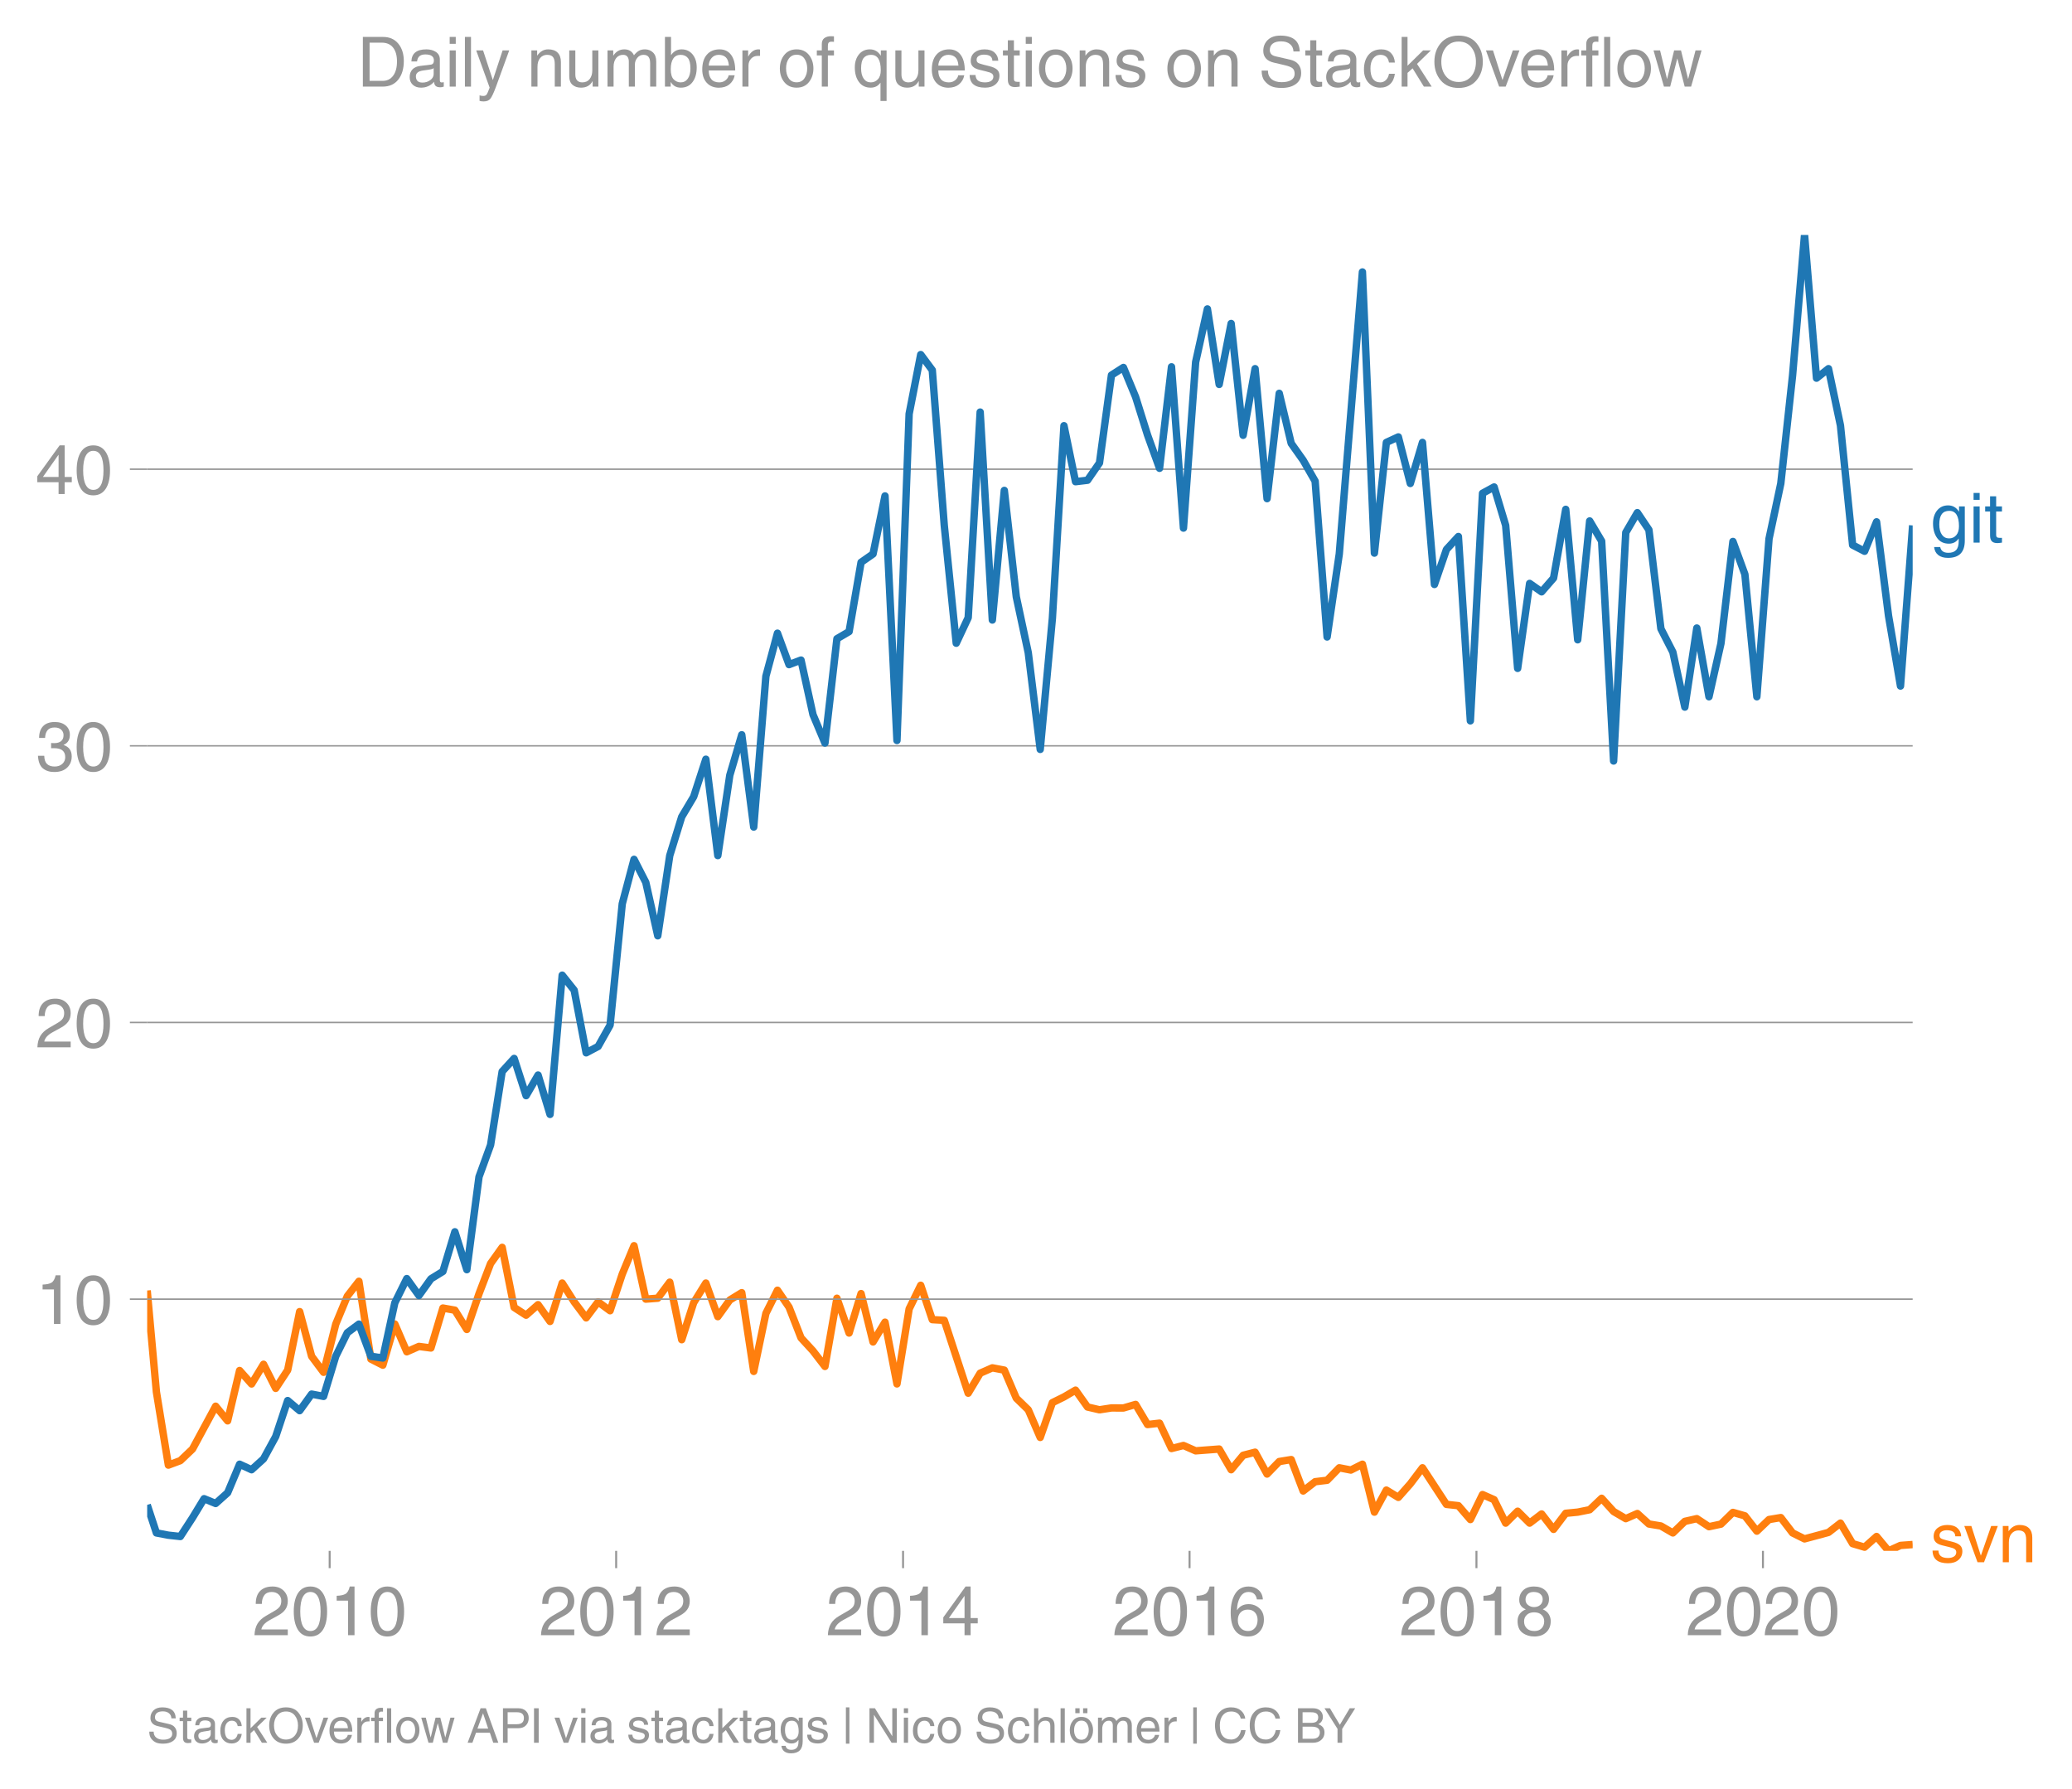
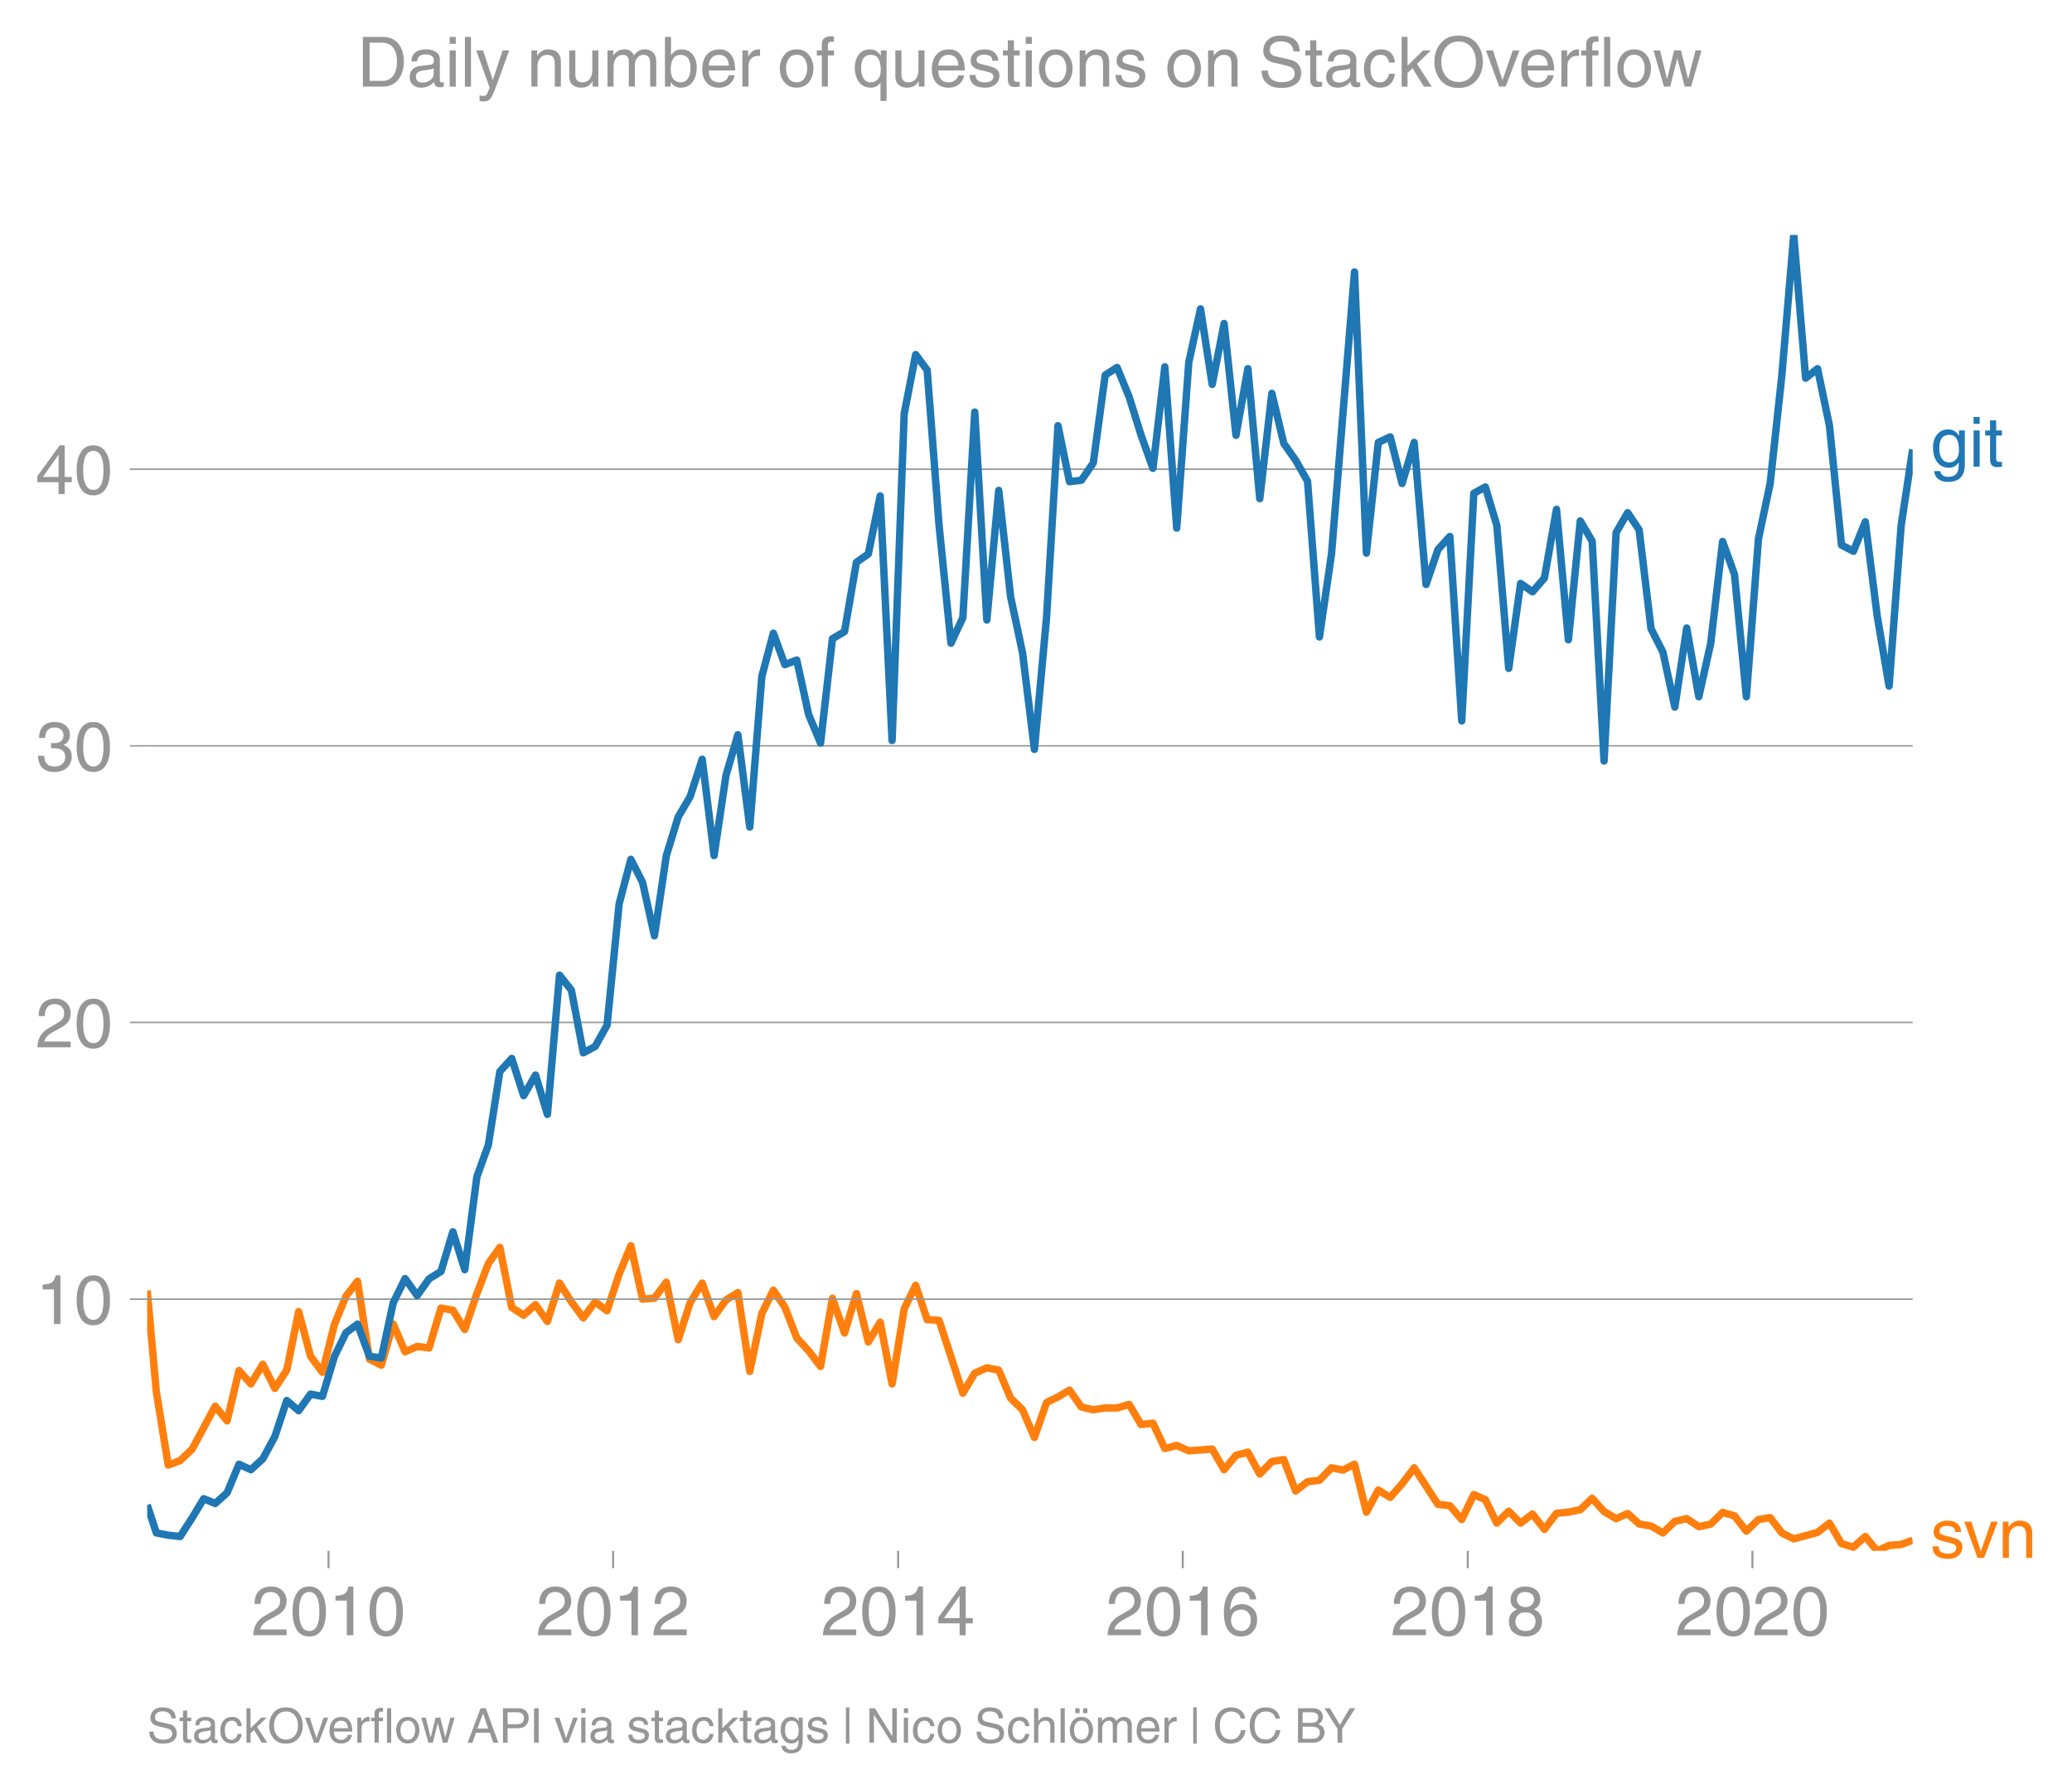
<svg xmlns="http://www.w3.org/2000/svg" xmlns:xlink="http://www.w3.org/1999/xlink" height="482.364" viewBox="0 0 419.121 361.773" width="558.828">
  <defs>
    <style>*{stroke-linecap:butt;stroke-linejoin:round}</style>
  </defs>
  <g id="figure_1">
    <path d="M0 361.773h419.121V0H0z" fill="none" id="patch_1" />
    <g id="axes_1">
      <path d="M29.77 313.628h357.12V47.516H29.77z" fill="none" id="patch_2" />
-       <path clip-path="url(#p8ab89b56e9)" d="M29.77 260.97l1.868 20.517 2.42 14.798 2.42-.902 2.462-2.346 4.682-8.663 2.423 2.96 2.421-10.178 2.421 2.719 2.422-3.983 2.46 4.873 2.422-3.688 2.423-11.832 2.42 9.035 2.42 3.237 2.462-9.746 2.342-5.652 2.34-3.01 2.423 15.73 2.421 1.234 2.421-8.32 2.422 5.613 2.46-1.083 2.422.319 2.423-8.08 2.42.434 2.42 3.898 2.462-7.219 2.342-6.11 2.34-3.274 2.423 12.146 2.421 1.57 2.422-2.13 2.42 3.393 2.462-7.76 2.421 3.808 2.423 3.23 2.42-3.23 2.421 1.786 2.46-7.399 2.383-5.75 2.38 10.803 2.422-.186 2.422-3.243 2.421 11.635 2.421-7.484 2.461-3.97 2.422 6.791 2.422-3.362 2.42-1.486 2.421 15.923 2.461-11.73 2.342-4.686 2.34 3.422 2.423 6.209 2.422 2.634 2.421 3.147 2.421-13.794 2.461 7.038 2.422-7.977 2.423 9.782 2.42-4 2.42 12.482 2.461-15.16 2.342-4.782 2.34 6.948 2.424.138 4.842 14.733 2.421-4.043 2.461-1.083 2.422.463 2.423 5.673 2.42 2.346 2.42 5.595 2.462-7.038 2.341-1.154 2.34-1.373 2.424 3.41 2.42.56 2.422-.373 2.421.012 2.461-.722 2.422 4.067 2.423-.277 2.42 5.126 2.42-.614 2.462 1.083 4.761-.361 2.423 4.18 2.421-2.917 2.422-.625 2.42 4.415 2.462-2.527 2.421-.397 2.423 6.353 2.42-1.877 2.421-.289 2.461-2.526 2.342.457 2.34-1.18 2.423 9.692 2.421-4.458 2.422 1.474 2.421-2.737 2.46-3.248 4.845 7.399 2.42.265 2.421 2.803 2.461-5.053 2.342 1.037 2.34 4.738 2.423-2.407 2.421 2.407 2.422-1.847 2.421 3.11 2.461-3.248 2.421-.235 2.423-.487 2.42-2.31 2.421 2.67 2.461 1.444 2.342-1.037 2.34 2.12 2.423.397 2.421 1.408 2.422-2.34 2.421-.548 2.461 1.625 2.421-.518 2.423-2.37 2.42.692 2.421 3.098 2.461-2.346 2.382-.398 2.38 3.105 2.423 1.203 4.842-1.305 2.422-1.883 2.46 4.15 2.422.716 2.423-2.16 2.42 2.906 2.42-1.1 2.462-.181h0" fill="none" stroke="#ff7f0e" stroke-linecap="square" stroke-width="1.5" id="line2d_1" />
+       <path clip-path="url(#p07f7b5e8fc)" d="M29.77 260.97l1.856 20.517 2.404 14.798 2.405-.902 2.445-2.346 4.652-8.663 2.407 2.96 2.405-10.178 2.406 2.719 2.405-3.983 2.445 4.873 2.406-3.688 2.407-11.832 2.404 9.035 2.405 3.237 2.445-9.746 2.327-5.652 2.325-3.01 2.407 15.73 2.406 1.234 2.405-8.32 2.406 5.613 2.445-1.083 2.405.319 2.407-8.08 2.404.434 2.406 3.898 2.445-7.219 2.326-6.11 2.325-3.274 2.407 12.146 2.406 1.57 2.405-2.13 2.406 3.393 2.445-7.76 2.405 3.808 2.408 3.23 2.403-3.23 2.406 1.786 2.445-7.399 2.366-5.75 2.364 10.803 2.408-.186 2.405-3.243 2.406 11.635 2.405-7.484 2.445-3.97 2.406 6.791 2.407-3.362 2.404-1.486 2.405 15.923 2.445-11.73 2.327-4.686 2.325 3.422 2.407 6.209 2.405 2.634 2.406 3.147 2.405-13.794 2.445 7.038 2.406-7.977 2.407 9.782 2.404-4 2.405 12.482 2.445-15.16 2.327-4.782 2.325 6.948 2.407.138 4.811 14.733 2.406-4.043 2.445-1.083 2.405.463 2.407 5.673 2.404 2.346 2.406 5.595 2.445-7.038 2.326-1.154 2.325-1.373 2.407 3.41 2.406.56 2.405-.373 2.406.012 2.445-.722 2.405 4.067 2.408-.277 2.403 5.126 2.406-.614 2.445 1.083 4.73-.361 2.408 4.18 2.405-2.917 2.406-.625 2.405 4.415 2.445-2.527 2.406-.397 2.407 6.353 2.404-1.877 2.405-.289 2.445-2.526 2.327.457 2.325-1.18 2.407 9.692 2.405-4.458 2.406 1.474 2.405-2.737 2.445-3.248 4.813 7.399 2.404.265 2.405 2.803 2.445-5.053 2.327 1.037 2.325 4.738 2.407-2.407 2.406 2.407 2.405-1.847 2.406 3.11 2.445-3.248 2.405-.235 2.407-.487 2.404-2.31 2.406 2.67 2.445 1.444 2.326-1.037 2.325 2.12 2.407.397 2.406 1.408 2.405-2.34 2.406-.548 2.445 1.625 2.405-.518 2.408-2.37 2.403.692 2.406 3.098 2.445-2.346 2.366-.398 2.364 3.105 2.408 1.203 4.81-1.305 2.406-1.883 2.445 4.15 2.405.716 2.408-2.16 2.404 2.906 2.405-1.1 2.445-.181 2.327-.877h0" fill="none" stroke="#ff7f0e" stroke-linecap="square" stroke-width="1.5" id="line2d_1" />
      <g id="matplotlib.axis_1">
        <g id="xtick_1">
          <g id="line2d_2">
            <defs>
-               <path d="M0 0v3.5" id="mb9c3816377" stroke="#969696" stroke-width=".4" />
-             </defs>
-             <use x="66.685" xlink:href="#mb9c3816377" y="313.628" fill="#969696" stroke="#969696" stroke-width=".4" />
-           </g>
-           <g transform="matrix(.14 0 0 -.14 51.115 330.678)" fill="#969696" id="text_1">
+               <path d="M0 0v3.5" id="madbbe08b37" stroke="#969696" stroke-width=".4" />
+             </defs>
+             <use x="66.445" xlink:href="#madbbe08b37" y="313.628" fill="#969696" stroke="#969696" stroke-width=".4" />
+           </g>
+           <g transform="matrix(.14 0 0 -.14 50.874 330.678)" fill="#969696" id="text_1">
            <defs>
              <path d="M4.39 45.125q0 12.39 6.391 18.781 6.406 6.407 17.938 6.407 9.656 0 15.812-5.86 6.157-5.86 6.157-15.14 0-7.22-3.547-12.188-3.532-4.953-10.422-8.703l-12.11-6.64Q13.922 15.921 12.5 8.296h38.188V0H2.593q.39 9.906 4.297 16.5 3.906 6.594 12.203 11.375l12.593 7.328q5.032 2.89 7.329 5.984 2.297 3.094 2.297 8.516 0 5.375-3.766 9.031-3.75 3.672-10.156 3.672-7.078 0-10.594-4.672-3.516-4.656-3.61-12.609z" id="HelveticaWorld-Regular-50" />
              <path d="M42.484 34.188q0 14.109-3.734 21.156-3.734 7.062-10.969 7.062-7.078 0-10.89-7.062-3.797-7.047-3.797-21.157 0-13.671 3.75-20.937Q20.609 6 27.78 6q7.235 0 10.969 7 3.734 7.016 3.734 21.188zm9.422 0q0-17.297-6.25-26.704-6.25-9.39-17.875-9.39-12.062 0-18.062 9.734-6 9.75-6 26.36 0 17.03 6.14 26.578 6.157 9.547 17.922 9.547 11.625 0 17.875-9.5t6.25-26.626z" id="HelveticaWorld-Regular-48" />
              <path d="M35.89 0h-9.374v49.906H10.109v6.985q8.594.28 12.782 2.75Q27.094 62.109 29 70.313h6.89z" id="HelveticaWorld-Regular-49" />
            </defs>
            <use xlink:href="#HelveticaWorld-Regular-50" />
            <use x="55.615" xlink:href="#HelveticaWorld-Regular-48" />
            <use x="111.23" xlink:href="#HelveticaWorld-Regular-49" />
            <use x="166.846" xlink:href="#HelveticaWorld-Regular-48" />
          </g>
        </g>
        <g id="xtick_2">
-           <use x="124.637" xlink:href="#mb9c3816377" y="313.628" fill="#969696" stroke="#969696" stroke-width=".4" id="line2d_3" />
-           <g transform="matrix(.14 0 0 -.14 109.067 330.678)" fill="#969696" id="text_2">
+           <use x="124.019" xlink:href="#madbbe08b37" y="313.628" fill="#969696" stroke="#969696" stroke-width=".4" id="line2d_3" />
+           <g transform="matrix(.14 0 0 -.14 108.449 330.678)" fill="#969696" id="text_2">
            <use xlink:href="#HelveticaWorld-Regular-50" />
            <use x="55.615" xlink:href="#HelveticaWorld-Regular-48" />
            <use x="111.23" xlink:href="#HelveticaWorld-Regular-49" />
            <use x="166.846" xlink:href="#HelveticaWorld-Regular-50" />
          </g>
        </g>
        <g id="xtick_3">
-           <use x="182.669" xlink:href="#mb9c3816377" y="313.628" fill="#969696" stroke="#969696" stroke-width=".4" id="line2d_4" />
-           <g transform="matrix(.14 0 0 -.14 167.098 330.678)" fill="#969696" id="text_3">
+           <use x="181.673" xlink:href="#madbbe08b37" y="313.628" fill="#969696" stroke="#969696" stroke-width=".4" id="line2d_4" />
+           <g transform="matrix(.14 0 0 -.14 166.102 330.678)" fill="#969696" id="text_3">
            <defs>
              <path d="M10.594 24.703h22.61v31.89h-.188zM42 17.093V0h-8.797v17.094H2.484v8.593L34.72 70.314H42v-45.61h10.297v-7.61z" id="HelveticaWorld-Regular-52" />
            </defs>
            <use xlink:href="#HelveticaWorld-Regular-50" />
            <use x="55.615" xlink:href="#HelveticaWorld-Regular-48" />
            <use x="111.23" xlink:href="#HelveticaWorld-Regular-49" />
            <use x="166.846" xlink:href="#HelveticaWorld-Regular-52" />
          </g>
        </g>
        <g id="xtick_4">
-           <use x="240.621" xlink:href="#mb9c3816377" y="313.628" fill="#969696" stroke="#969696" stroke-width=".4" id="line2d_5" />
-           <g transform="matrix(.14 0 0 -.14 225.05 330.678)" fill="#969696" id="text_4">
+           <use x="239.247" xlink:href="#madbbe08b37" y="313.628" fill="#969696" stroke="#969696" stroke-width=".4" id="line2d_5" />
+           <g transform="matrix(.14 0 0 -.14 223.677 330.678)" fill="#969696" id="text_4">
            <defs>
              <path d="M14.11 21.578q0-6.875 4.093-11.234Q22.313 6 28.906 6q6.297 0 10.032 4.438 3.734 4.453 3.734 11.687 0 6.297-3.688 10.547-3.687 4.25-10.468 4.25-6.594 0-10.5-4.156-3.907-4.157-3.907-11.188zM41.702 51.61q-.984 5.375-3.984 8.078-3 2.72-8.125 2.72-8.11 0-12.36-7.923-4.25-7.906-4.343-18.109l.203-.188q5.61 8.641 16.687 8.641 8.844 0 15.438-5.86 6.593-5.859 6.593-16.452 0-10.5-6.25-17.47-6.25-6.952-16.843-6.952-12.219 0-18.563 8.687-6.344 8.703-6.344 25.938 0 16.593 6.485 27.093 6.5 10.5 19.484 10.5 8.407 0 14.219-5.015 5.813-5 6.297-13.688z" id="HelveticaWorld-Regular-54" />
            </defs>
            <use xlink:href="#HelveticaWorld-Regular-50" />
            <use x="55.615" xlink:href="#HelveticaWorld-Regular-48" />
            <use x="111.23" xlink:href="#HelveticaWorld-Regular-49" />
            <use x="166.846" xlink:href="#HelveticaWorld-Regular-54" />
          </g>
        </g>
        <g id="xtick_5">
-           <use x="298.653" xlink:href="#mb9c3816377" y="313.628" fill="#969696" stroke="#969696" stroke-width=".4" id="line2d_6" />
-           <g transform="matrix(.14 0 0 -.14 283.082 330.678)" fill="#969696" id="text_5">
+           <use x="296.901" xlink:href="#madbbe08b37" y="313.628" fill="#969696" stroke="#969696" stroke-width=".4" id="line2d_6" />
+           <g transform="matrix(.14 0 0 -.14 281.33 330.678)" fill="#969696" id="text_5">
            <defs>
              <path d="M27.594 40.578q5.422 0 8.953 3.094 3.547 3.11 3.547 8.234 0 4.594-3.407 7.547-3.39 2.953-9.687 2.953-5.61 0-8.672-3.11-3.047-3.093-3.047-7.874 0-5.125 3.813-7.984 3.812-2.86 8.5-2.86zm.093-7.562q-6.78 0-10.64-3.766-3.86-3.766-3.86-9.234 0-6.297 3.907-10.157Q21 6 28.219 6q6.406 0 10.234 3.86 3.828 3.859 3.828 10.265 0 5.469-3.828 9.172-3.828 3.719-10.766 3.719zM49.22 52.203q0-10.594-9.032-14.797 6.204-2.781 8.86-7.36 2.656-4.562 2.656-9.733 0-10.016-6.453-16.125-6.438-6.094-17.375-6.094-9.563 0-16.813 5.25-7.25 5.25-7.25 17.062 0 11.922 11.907 16.907-9.516 3.796-9.516 13.671 0 8.297 5.64 13.813 5.641 5.516 15.641 5.516 10.016 0 15.875-5.204 5.86-5.203 5.86-12.906z" id="HelveticaWorld-Regular-56" />
            </defs>
            <use xlink:href="#HelveticaWorld-Regular-50" />
            <use x="55.615" xlink:href="#HelveticaWorld-Regular-48" />
            <use x="111.23" xlink:href="#HelveticaWorld-Regular-49" />
            <use x="166.846" xlink:href="#HelveticaWorld-Regular-56" />
          </g>
        </g>
        <g id="xtick_6">
-           <use x="356.605" xlink:href="#mb9c3816377" y="313.628" fill="#969696" stroke="#969696" stroke-width=".4" id="line2d_7" />
-           <g transform="matrix(.14 0 0 -.14 341.034 330.678)" fill="#969696" id="text_6">
+           <use x="354.475" xlink:href="#madbbe08b37" y="313.628" fill="#969696" stroke="#969696" stroke-width=".4" id="line2d_7" />
+           <g transform="matrix(.14 0 0 -.14 338.905 330.678)" fill="#969696" id="text_6">
            <use xlink:href="#HelveticaWorld-Regular-50" />
            <use x="55.615" xlink:href="#HelveticaWorld-Regular-48" />
            <use x="111.23" xlink:href="#HelveticaWorld-Regular-50" />
            <use x="166.846" xlink:href="#HelveticaWorld-Regular-48" />
          </g>
        </g>
      </g>
      <g id="matplotlib.axis_2">
        <g id="ytick_1">
-           <path clip-path="url(#p8ab89b56e9)" d="M29.77 262.718h357.12" fill="none" stroke="#969696" stroke-linecap="square" stroke-width=".3" id="line2d_8" />
+           <path clip-path="url(#p07f7b5e8fc)" d="M29.77 262.718h357.12" fill="none" stroke="#969696" stroke-linecap="square" stroke-width=".3" id="line2d_8" />
          <g id="line2d_9">
            <defs>
-               <path d="M0 0h-3.5" id="m06853bcfe0" stroke="#969696" stroke-width=".3" />
-             </defs>
-             <use x="29.771" xlink:href="#m06853bcfe0" y="262.718" fill="#969696" stroke="#969696" stroke-width=".3" />
+               <path d="M0 0h-3.5" id="m9adf41c51d" stroke="#969696" stroke-width=".3" />
+             </defs>
+             <use x="29.771" xlink:href="#m9adf41c51d" y="262.718" fill="#969696" stroke="#969696" stroke-width=".3" />
          </g>
          <g transform="matrix(.14 0 0 -.14 7.2 267.743)" fill="#969696" id="text_7">
            <use xlink:href="#HelveticaWorld-Regular-49" />
            <use x="55.615" xlink:href="#HelveticaWorld-Regular-48" />
          </g>
        </g>
        <g id="ytick_2">
-           <path clip-path="url(#p8ab89b56e9)" d="M29.77 206.773h357.12" fill="none" stroke="#969696" stroke-linecap="square" stroke-width=".3" id="line2d_10" />
-           <use x="29.771" xlink:href="#m06853bcfe0" y="206.773" fill="#969696" stroke="#969696" stroke-width=".3" id="line2d_11" />
+           <path clip-path="url(#p07f7b5e8fc)" d="M29.77 206.773h357.12" fill="none" stroke="#969696" stroke-linecap="square" stroke-width=".3" id="line2d_10" />
+           <use x="29.771" xlink:href="#m9adf41c51d" y="206.773" fill="#969696" stroke="#969696" stroke-width=".3" id="line2d_11" />
          <g transform="matrix(.14 0 0 -.14 7.2 211.798)" fill="#969696" id="text_8">
            <use xlink:href="#HelveticaWorld-Regular-50" />
            <use x="55.615" xlink:href="#HelveticaWorld-Regular-48" />
          </g>
        </g>
        <g id="ytick_3">
-           <path clip-path="url(#p8ab89b56e9)" d="M29.77 150.828h357.12" fill="none" stroke="#969696" stroke-linecap="square" stroke-width=".3" id="line2d_12" />
-           <use x="29.771" xlink:href="#m06853bcfe0" y="150.828" fill="#969696" stroke="#969696" stroke-width=".3" id="line2d_13" />
+           <path clip-path="url(#p07f7b5e8fc)" d="M29.77 150.828h357.12" fill="none" stroke="#969696" stroke-linecap="square" stroke-width=".3" id="line2d_12" />
+           <use x="29.771" xlink:href="#m9adf41c51d" y="150.828" fill="#969696" stroke="#969696" stroke-width=".3" id="line2d_13" />
          <g transform="matrix(.14 0 0 -.14 7.2 155.853)" fill="#969696" id="text_9">
            <defs>
              <path d="M22.406 39.984q2.203-.187 4.594-.187 6.203 0 9.781 2.86 3.594 2.859 3.594 8.656 0 4.687-3.344 7.89-3.343 3.203-9.64 3.203-6.985 0-10.235-4.11-3.234-4.093-3.437-10.983h-8.64q0 10.984 5.765 16.984 5.765 6.016 16.937 6.016 9.922 0 15.828-5.11 5.907-5.094 5.907-13.39 0-10.704-9.032-14.5v-.204q11.72-4 11.72-16.406 0-9.906-6.595-16.265-6.593-6.344-18.703-6.344-9.906 0-16.312 5.203Q4.204 8.5 3.422 21.484H12.5q.203-8.109 4-11.797Q20.313 6 27.484 6q6.938 0 11.141 3.86 4.203 3.859 4.203 9.718 0 6.406-4.016 9.672-4 3.266-12.39 3.266-2 0-4.016-.094z" id="HelveticaWorld-Regular-51" />
            </defs>
            <use xlink:href="#HelveticaWorld-Regular-51" />
            <use x="55.615" xlink:href="#HelveticaWorld-Regular-48" />
          </g>
        </g>
        <g id="ytick_4">
-           <path clip-path="url(#p8ab89b56e9)" d="M29.77 94.883h357.12" fill="none" stroke="#969696" stroke-linecap="square" stroke-width=".3" id="line2d_14" />
-           <use x="29.771" xlink:href="#m06853bcfe0" y="94.883" fill="#969696" stroke="#969696" stroke-width=".3" id="line2d_15" />
+           <path clip-path="url(#p07f7b5e8fc)" d="M29.77 94.883h357.12" fill="none" stroke="#969696" stroke-linecap="square" stroke-width=".3" id="line2d_14" />
+           <use x="29.771" xlink:href="#m9adf41c51d" y="94.883" fill="#969696" stroke="#969696" stroke-width=".3" id="line2d_15" />
          <g transform="matrix(.14 0 0 -.14 7.2 99.908)" fill="#969696" id="text_10">
            <use xlink:href="#HelveticaWorld-Regular-52" />
            <use x="55.615" xlink:href="#HelveticaWorld-Regular-48" />
          </g>
        </g>
      </g>
-       <path clip-path="url(#p8ab89b56e9)" d="M29.77 304.327l1.868 5.674 2.42.457 2.42.265 2.462-3.79 2.342-3.854 2.34.966 2.423-2.165 2.421-5.775 2.421 1.113 2.422-2.196 2.46-4.512 2.422-7.279 2.423 2.046 2.42-3.351 2.42.463 2.462-8.12 2.342-4.757 2.34-1.74 2.423 6.508 2.421.35 2.421-11.166 2.422-4.897 2.46 3.43 2.422-3.381 2.423-1.492 2.42-8.02 2.42 7.659 2.462-18.769 2.342-6.445 2.34-14.85 2.423-2.653 2.421 7.526 2.422-4.17 2.42 7.96 2.462-28.154 2.421 3.038 2.423 12.663 2.42-1.287 2.421-4.307 2.46-24.544 2.383-8.986 2.38 4.655 2.422 10.804 2.422-16.218 2.421-7.839 2.421-4.072 2.461-7.58 2.422 19.485 2.422-16.236 2.42-8.194 2.421 18.66 2.461-30.498 2.342-8.702 2.34 6.356 2.423-.92 2.422 11.026 2.421 5.757 2.421-21.097 2.461-1.444 2.422-14.01 2.423-1.69 2.42-11.737 2.42 49.454 2.461-66.05 2.342-11.99 2.34 3.146 2.424 31.408 2.42 23.815 2.422-5.167 2.421-41.574 2.461 42.05 2.422-26.21 2.423 21.517 2.42 11.303 2.42 19.557 2.462-26.529 2.341-38.93 2.34 11.319 2.424-.29 2.42-3.5 2.422-17.758 2.421-1.552 2.461 5.955 2.422 7.718 2.423 6.72 2.42-20.52 2.42 32.611 2.462-33.567 2.381-10.753 2.38 15.265 2.423-12.32 2.421 22.606 2.422-13.469 2.42 26.283 2.462-21.296 2.421 10.119 2.423 3.416 2.42 4.23 2.421 31.503 2.461-16.783L275.589 55l2.423 56.853 2.421-22.384 2.422-1.113 2.421 9.415 2.46-8.302 2.422 28.725 2.423-7.069 2.42-2.629 2.421 37.279 2.461-46.02 2.342-1.275 2.34 7.773 2.423 28.91 2.421-17.18 2.422 1.702 2.421-2.785 2.461-13.896 2.421 26.379 2.423-24.033 2.42 4.079 2.421 44.467 2.461-46.2 2.342-4.022 2.34 3.48 2.423 19.99 2.421 4.735 2.422 11.117 2.421-15.99 2.461 13.896 2.421-10.774 2.423-20.627 2.42 6.641 2.421 24.76 2.461-31.942 2.382-11.183 2.38-21.843 2.423-28.418 2.42 28.96 2.422-1.92 2.422 11.484 2.46 24.183 2.422 1.257 2.423-5.95 2.42 19.004 2.42 14.203 2.462-32.484h0" fill="none" stroke="#1f77b4" stroke-linecap="square" stroke-width="1.5" id="line2d_16" />
-       <g transform="matrix(.14 0 0 -.14 390.462 109.736)" fill="#1f77b4" id="text_11">
+       <path clip-path="url(#p07f7b5e8fc)" d="M29.77 304.327l1.856 5.674 2.404.457 2.405.265 2.445-3.79 2.327-3.854 2.325.966 2.407-2.165 2.405-5.775 2.406 1.113 2.405-2.196 2.445-4.512 2.406-7.279 2.407 2.046 2.404-3.351 2.405.463 2.445-8.12 2.327-4.757 2.325-1.74 2.407 6.508 2.406.35 2.405-11.166 2.406-4.897 2.445 3.43 2.405-3.381 2.407-1.492 2.404-8.02 2.406 7.659 2.445-18.769 2.326-6.445 2.325-14.85 2.407-2.653 2.406 7.526 2.405-4.17 2.406 7.96 2.445-28.154 2.405 3.038 2.408 12.663 2.403-1.287 2.406-4.307 2.445-24.544 2.366-8.986 2.364 4.655 2.408 10.804 2.405-16.218 2.406-7.839 2.405-4.072 2.445-7.58 2.406 19.485 2.407-16.236 2.404-8.194 2.405 18.66 2.445-30.498 2.327-8.702 2.325 6.356 2.407-.92 2.405 11.026 2.406 5.757 2.405-21.097 2.445-1.444 2.406-14.01 2.407-1.69 2.404-11.737 2.405 49.454 2.445-66.05 2.327-11.99 2.325 3.146 2.407 31.408 2.406 23.815 2.405-5.167 2.406-41.574 2.445 42.05 2.405-26.21 2.407 21.517 2.404 11.303 2.406 19.557 2.445-26.529 2.326-38.93 2.325 11.319 2.407-.29 2.406-3.5 2.405-17.758 2.406-1.552 2.445 5.955 2.405 7.718 2.408 6.72 2.403-20.52 2.406 32.611 2.445-33.567 2.366-10.753 2.364 15.265 2.408-12.32 2.405 22.606 2.406-13.469 2.405 26.283 2.445-21.296 2.406 10.119 2.407 3.416 2.404 4.23 2.405 31.503 2.445-16.783L273.988 55l2.407 56.853L278.8 89.47l2.406-1.113 2.405 9.415 2.445-8.302 2.406 28.725 2.407-7.069 2.404-2.629 2.405 37.279 2.445-46.02 2.327-1.275 2.325 7.773 2.407 28.91 2.406-17.18 2.405 1.702 2.406-2.785 2.445-13.896 2.405 26.379 2.407-24.033 2.404 4.079 2.406 44.467 2.445-46.2 2.326-4.022 2.325 3.48 2.407 19.99 2.406 4.735 2.405 11.117 2.406-15.99 2.445 13.896 2.405-10.774 2.408-20.627 2.403 6.641 2.406 24.76 2.445-31.942 2.366-11.183 2.364-21.843 2.408-28.418 2.405 28.96 2.406-1.92 2.405 11.484 2.445 24.183 2.405 1.257 2.408-5.95 2.404 19.004 2.405 14.203 2.445-32.484 2.327-15.366h0" fill="none" stroke="#1f77b4" stroke-linecap="square" stroke-width="1.5" id="line2d_16" />
+       <g transform="matrix(.14 0 0 -.14 390.462 94.37)" fill="#1f77b4" id="text_11">
        <defs>
          <path d="M12.984 26.313q0-9.61 3.813-14.907Q20.609 6.11 27.094 6.11q6.312 0 10.312 4.579 4 4.593 4 13 0 11.03-3.5 16.625-3.484 5.593-10.61 5.593-7.171 0-10.75-4.765-3.562-4.766-3.562-14.828zM49.812 2.983q0-12.609-6.062-18.797-6.047-6.203-18.266-6.203-8.78 0-13.984 4.047Q6.297-13.922 5.516-6.39h8.796q.672-3.812 3.532-6.062 2.86-2.25 8.281-2.25 7.375 0 11.125 3.969 3.766 3.953 3.766 12.828v3.719h-.188q-4.937-7.329-13.922-7.329-11.187 0-17.093 8.25-5.907 8.25-5.907 20.953 0 11.625 5.953 18.875 5.97 7.25 15.829 7.25 9.906 0 15.625-8.89h.187v7.375h8.313z" id="HelveticaWorld-Regular-103" />
          <path d="M6.594 61.813v9.968h8.781v-9.969zM15.375 0H6.594v52.297h8.781z" id="HelveticaWorld-Regular-105" />
          <path d="M17.188 45.016V10.984q0-2 1.093-3.046 1.11-1.047 3.938-1.047h3.375V0Q20.797-.688 19-.688q-5.516 0-8.063 2.641-2.53 2.64-2.53 8.547v34.516H1.311v7.28h7.094v14.595h8.781V52.297h8.407v-7.281z" id="HelveticaWorld-Regular-116" />
        </defs>
        <use xlink:href="#HelveticaWorld-Regular-103" />
        <use x="55.908" xlink:href="#HelveticaWorld-Regular-105" />
        <use x="77.93" xlink:href="#HelveticaWorld-Regular-116" />
      </g>
-       <g transform="matrix(.14 0 0 -.14 390.462 315.922)" fill="#ff7f0e" id="text_12">
+       <g transform="matrix(.14 0 0 -.14 390.462 315.046)" fill="#ff7f0e" id="text_12">
        <defs>
          <path d="M36.078 37.406q-.187 4.688-3.344 6.735-3.14 2.047-9.047 2.047-4.296 0-7.359-1.907-3.047-1.89-3.047-5.468 0-2.829 1.797-4.172 1.813-1.344 7.828-2.86l8.688-2.187q7.906-2 11.297-5.11 3.406-3.093 3.406-8.656 0-7.719-5.64-12.531-5.641-4.813-15.063-4.813-11 0-16.64 4.563-5.626 4.578-5.735 13.75h8.5q.203-5.422 3.594-8.063 3.39-2.625 10.171-2.625 5.516 0 8.766 2.188 3.25 2.203 3.25 6.11 0 2.78-2.11 4.437-2.093 1.672-8.296 3.078l-10.203 2.5q-6.203 1.562-9.157 4.656-2.953 3.094-2.953 8.031 0 7.72 5.516 12.203 5.531 4.5 14.406 4.5 9.485 0 14.531-4.624 5.047-4.61 5.344-11.782z" id="HelveticaWorld-Regular-115" />
          <path d="M39.406 52.297h9.625L29.11 0h-9.437L.594 52.297h10.203L24.422 9.719h.187z" id="HelveticaWorld-Regular-118" />
          <path d="M49.219 0h-8.844v32.172q0 7.422-2.594 10.578-2.578 3.156-8.578 3.156-5.906 0-9.875-4.5-3.953-4.484-3.953-12.89V0H6.594v52.297h8.297v-7.375h.203q6.203 8.89 15.812 8.89 8.89 0 13.594-4.718 4.719-4.703 4.719-13.5z" id="HelveticaWorld-Regular-110" />
        </defs>
        <use xlink:href="#HelveticaWorld-Regular-115" />
        <use x="48.5" xlink:href="#HelveticaWorld-Regular-118" />
        <use x="98.109" xlink:href="#HelveticaWorld-Regular-110" />
      </g>
      <g transform="matrix(.09716 0 0 -.09716 29.77 352.434)" fill="#969696" id="text_13">
        <defs>
          <path d="M50.39 50.781q-.296 6.844-5.109 10.719-4.797 3.875-12.656 3.875-7.922 0-12.172-3.25-4.234-3.234-4.234-9.344 0-3.265 1.843-5.61 1.86-2.343 6.641-3.468l20.516-4.687q8.297-1.813 12.297-6.875 4.015-5.047 4.015-12.313 0-10.64-7.812-16.187-7.813-5.547-20.313-5.547-9.531 0-15.031 2.437-5.484 2.453-9.734 7.766-4.25 5.328-4.25 14.89h9.093q0-8 5.313-12.406 5.328-4.39 14.5-4.39 8.89 0 13.844 3.156 4.953 3.156 4.953 8.953 0 5.281-2.953 7.89Q46.188 29 37.594 31l-15.469 3.625q-7.719 1.75-11.531 6.125Q6.78 45.125 6.78 51.516q0 9.672 6.516 15.922 6.531 6.25 18.203 6.25 13.172 0 20.328-5.5 7.156-5.485 7.688-17.407z" id="HelveticaWorld-Regular-83" />
          <path d="M38.375 26.703q-.969-1.015-3.828-1.656-2.86-.625-10.672-1.656-5.766-.688-8.469-2.844-2.703-2.14-2.703-5.656 0-4.297 2.281-6.688 2.297-2.39 7.329-2.39 6.296 0 11.171 3.578 4.891 3.593 4.891 8.718zM6.203 36.375q.297 8.844 5.734 13.14 5.454 4.297 15.844 4.297 8.297 0 13.907-3.765 5.624-3.75 5.624-10.844V9.078Q47.313 6 50.094 6q1.125 0 2.89.39V0Q50.594-.984 48-.984q-4.5 0-6.703 1.921-2.188 1.938-2.281 6.047-7.516-8.5-18.891-8.5-7.422 0-11.922 4.204Q3.72 6.89 3.72 13.624q0 6.89 3.906 11.125Q11.531 29 19 29.89l15.516 1.891q4.203.64 4.203 6.203 0 4.11-3.047 6.297-3.047 2.203-9.25 2.203-5.516 0-8.485-2.437-2.953-2.438-3.53-7.672z" id="HelveticaWorld-Regular-97" />
          <path d="M39.594 34.719q-1.89 11.187-12.39 11.187-6.5 0-10.454-5.203-3.953-5.203-3.953-14.484 0-10.11 3.656-15.11 3.672-5 10.64-5 4.688 0 8.11 3.438 3.422 3.437 4.39 8.953h8.5q-1.312-9.703-6.859-14.86-5.547-5.156-14.328-5.156-10.297 0-16.89 7.047-6.594 7.063-6.594 19.172 0 13.281 6.594 21.188 6.593 7.922 18.5 7.922 8.687 0 13.843-5.204 5.157-5.203 5.735-13.89z" id="HelveticaWorld-Regular-99" />
          <path d="M50 0H38.719L22.406 26.422l-7.312-6.594V0h-8.5v71.781h8.5v-41.61l22.5 22.126H48.78L28.813 32.813z" id="HelveticaWorld-Regular-107" />
          <path d="M63.922 35.89q0 12.594-6.672 20.891-6.656 8.313-18.328 8.313-11.531 0-18.266-8.313-6.734-8.297-6.734-20.89 0-12.985 6.828-21.094 6.844-8.11 18.172-8.11 11.078 0 18.031 7.907 6.969 7.922 6.969 21.297zm9.953 0q0-16.062-9.281-26.937-9.266-10.86-25.672-10.86-16.516 0-25.766 10.86-9.25 10.875-9.25 26.938 0 16.109 9.25 26.953 9.25 10.843 25.766 10.843 16.89 0 25.922-11.046 9.031-11.032 9.031-26.75z" id="HelveticaWorld-Regular-79" />
          <path d="M42.484 30.328q-.687 8.485-4.5 12.031-3.797 3.547-10.109 3.547-6.39 0-10.328-4.5-3.922-4.484-4.172-11.078zm8.391-13.922q-1.453-8.11-7.953-13.422-5.719-4.5-15.047-4.593-10.984.093-17.438 7.203Q4 12.704 4 24.704q0 13.78 6.64 21.437 6.641 7.672 18.47 7.672 10.593 0 16.546-7.922 5.953-7.907 5.953-22.594H13.375q0-8.203 3.813-12.703Q21 6.109 28.608 6.109q5.375 0 9.235 3.235 3.86 3.25 4.25 7.062z" id="HelveticaWorld-Regular-101" />
          <path d="M15.375 0H6.594v52.297h8.297v-8.688h.203q5.703 10.203 14.687 10.203 1.422 0 2.297-.296V44.39h-3.266q-5.906 0-9.671-4.016-3.766-4-3.766-9.953z" id="HelveticaWorld-Regular-114" />
          <path d="M17.188 45.016V0H8.405v45.016H1.22v7.28h7.187v8.985q0 5.907 3.578 8.703 3.594 2.813 10.032 2.813 2.203 0 3.968-.188v-7.906q-1.562.188-3.578.188-2.922 0-4.078-1.438-1.14-1.437-1.14-4.656v-6.5h8.796v-7.281z" id="HelveticaWorld-Regular-102" />
          <path d="M15.375 0H6.594v71.781h8.781z" id="HelveticaWorld-Regular-108" />
          <path d="M12.703 26.219q0-8.735 3.953-14.375 3.953-5.64 11.219-5.64 7.531 0 11.438 5.905 3.906 5.907 3.906 14.11 0 8.297-3.907 14.078-3.906 5.797-11.437 5.797-6.969 0-11.078-5.453-4.094-5.438-4.094-14.422zm-8.984 0q0 11.672 6.484 19.625 6.5 7.968 17.672 7.968 11.438 0 17.875-8.062 6.453-8.047 6.453-19.531 0-11.516-6.406-19.625-6.39-8.11-17.922-8.11-11.078 0-17.625 7.86-6.531 7.86-6.531 19.875z" id="HelveticaWorld-Regular-111" />
          <path d="M25.594 0h-8.985L1.516 52.297h9.468L21 11.187h.188l10.109 41.11h9.922l10.203-41.11h.187l10.594 41.11h8.703L55.812 0h-9.234L35.984 40.484h-.187z" id="HelveticaWorld-Regular-119" />
          <path d="M44 29.5L33.406 61.078h-.203L21.687 29.5zm-25.297-8.594L11.188 0h-9.97l27 71.781h10.985L65.187 0H54.594l-7.078 20.906z" id="HelveticaWorld-Regular-65" />
          <path d="M17.828 38.625H37.11q7.282 0 10.938 3.188 3.656 3.203 3.656 9.703 0 5.812-3.516 8.89-3.515 3.078-10.687 3.078H17.828zm0-38.625H8.11v71.781h32.266q9.625 0 15.484-5.594 5.86-5.593 5.86-14.578 0-9.328-5.672-15.312-5.656-5.969-15.672-5.969H17.828z" id="HelveticaWorld-Regular-80" />
          <path d="M17.828 0H8.11v71.781h9.72z" id="HelveticaWorld-Regular-73" />
          <path d="M9.422 73.688h7.281V-1.906H9.422z" id="HelveticaWorld-Regular-124" />
          <path d="M55.61 71.781h9.374V0h-10.78L17.577 58.016h-.187V0H8.109v71.781h11.375l35.938-57.969h.187z" id="HelveticaWorld-Regular-78" />
          <path d="M49.219 0h-8.844v34.188q0 6.296-2.438 9-2.437 2.718-7.953 2.718-6.797 0-10.703-4.406-3.906-4.39-3.906-12.984V0H6.594v71.781h8.781V45.312h.203q6 8.5 15.328 8.5 8.594 0 13.453-4.5 4.86-4.484 4.86-13.718z" id="HelveticaWorld-Regular-104" />
          <path d="M12.703 26.219q0-8.735 3.953-14.375 3.953-5.64 11.219-5.64 7.531 0 11.438 5.905 3.906 5.907 3.906 14.11 0 8.297-3.907 14.078-3.906 5.797-11.437 5.797-6.969 0-11.078-5.453-4.094-5.438-4.094-14.422zm-8.984 0q0 11.672 6.484 19.625 6.5 7.968 17.672 7.968 11.438 0 17.875-8.062 6.453-8.047 6.453-19.531 0-11.516-6.406-19.625-6.39-8.11-17.922-8.11-11.078 0-17.625 7.86-6.531 7.86-6.531 19.875zm36.734 35.406H31.47v10.156h8.984zm-16.219 0H15.25v10.156h8.984z" id="HelveticaWorld-Regular-246" />
          <path d="M6.594 52.297h8.297v-7.375h.203q5.906 8.89 15.812 8.89 9.813 0 13.922-8.5 3.75 4.594 7.266 6.547 3.515 1.953 8.703 1.953 6.781 0 11.484-4.453Q77 44.922 77 36.187V0h-8.781v33.797q0 6.094-2.297 9.094-2.297 3.015-7.422 3.015-5.172 0-8.75-4.203-3.563-4.203-3.563-9.812V0h-8.78v36.188q0 4.53-2.11 7.124-2.094 2.594-6.094 2.594-6.297 0-10.062-4.687-3.766-4.688-3.766-12.703V0H6.594z" id="HelveticaWorld-Regular-109" />
          <path d="M58.016 50.203q-1.625 7.313-6.782 11.094-5.14 3.797-13.343 3.797-10.594 0-17.047-7.703-6.438-7.688-6.438-20.766 0-15.14 6.094-22.547 6.11-7.39 17.688-7.39 7.609 0 13.093 5.046 5.5 5.063 7.407 14.688h9.421Q66.22 12.594 57.625 5.344t-20.906-7.25q-14.703 0-23.516 10.11Q4.391 18.311 4.391 36.28q0 17.328 9.203 27.36 9.203 10.047 24.297 10.047 12.5 0 20.265-6.454 7.766-6.437 9.235-17.03z" id="HelveticaWorld-Regular-67" />
          <path d="M8.11 71.781h31.484q9.281 0 14.797-5.031 5.515-5.031 5.515-13.031 0-4.844-2.422-8.828-2.406-3.97-7.187-6.172 6.687-2.532 9.828-6.735 3.156-4.203 3.156-10.797 0-9.265-6.687-15.234Q49.906 0 38.922 0H8.109zm9.562-63.484h20.703q7.625 0 11.422 3.531 3.812 3.547 3.812 9.563 0 6.093-4.25 9.093Q45.125 33.5 36.812 33.5h-19.14zm0 33.11h17.625q7.719 0 11.312 2.796 3.594 2.813 3.594 8.781 0 5.125-3.406 7.813-3.39 2.687-11.39 2.687H17.671z" id="HelveticaWorld-Regular-66" />
          <path d="M37.313 0h-9.72v28.906L.485 71.781h11.329l20.609-34.469 20.562 34.47h11.422L37.312 28.905z" id="HelveticaWorld-Regular-89" />
        </defs>
        <use xlink:href="#HelveticaWorld-Regular-83" />
        <use x="66.211" xlink:href="#HelveticaWorld-Regular-116" />
        <use x="93.896" xlink:href="#HelveticaWorld-Regular-97" />
        <use x="148.828" xlink:href="#HelveticaWorld-Regular-99" />
        <use x="200.098" xlink:href="#HelveticaWorld-Regular-107" />
        <use x="250.098" xlink:href="#HelveticaWorld-Regular-79" />
        <use x="327.881" xlink:href="#HelveticaWorld-Regular-118" />
        <use x="375.49" xlink:href="#HelveticaWorld-Regular-101" />
        <use x="430.91" xlink:href="#HelveticaWorld-Regular-114" />
        <use x="464.979" xlink:href="#HelveticaWorld-Regular-102" />
        <use x="492.664" xlink:href="#HelveticaWorld-Regular-108" />
        <use x="514.686" xlink:href="#HelveticaWorld-Regular-111" />
        <use x="569.094" xlink:href="#HelveticaWorld-Regular-119" />
        <use x="641.506" xlink:href="#HelveticaWorld-Regular-32" />
        <use x="665.92" xlink:href="#HelveticaWorld-Regular-65" />
        <use x="732.619" xlink:href="#HelveticaWorld-Regular-80" />
        <use x="797.268" xlink:href="#HelveticaWorld-Regular-73" />
        <use x="823.049" xlink:href="#HelveticaWorld-Regular-32" />
        <use x="847.463" xlink:href="#HelveticaWorld-Regular-118" />
        <use x="897.072" xlink:href="#HelveticaWorld-Regular-105" />
        <use x="919.094" xlink:href="#HelveticaWorld-Regular-97" />
        <use x="974.025" xlink:href="#HelveticaWorld-Regular-32" />
        <use x="998.439" xlink:href="#HelveticaWorld-Regular-115" />
        <use x="1048.439" xlink:href="#HelveticaWorld-Regular-116" />
        <use x="1076.125" xlink:href="#HelveticaWorld-Regular-97" />
        <use x="1131.057" xlink:href="#HelveticaWorld-Regular-99" />
        <use x="1182.326" xlink:href="#HelveticaWorld-Regular-107" />
        <use x="1232.326" xlink:href="#HelveticaWorld-Regular-116" />
        <use x="1260.012" xlink:href="#HelveticaWorld-Regular-97" />
        <use x="1314.943" xlink:href="#HelveticaWorld-Regular-103" />
        <use x="1370.852" xlink:href="#HelveticaWorld-Regular-115" />
        <use x="1420.852" xlink:href="#HelveticaWorld-Regular-32" />
        <use x="1445.266" xlink:href="#HelveticaWorld-Regular-124" />
        <use x="1471.242" xlink:href="#HelveticaWorld-Regular-32" />
        <use x="1495.656" xlink:href="#HelveticaWorld-Regular-78" />
        <use x="1568.752" xlink:href="#HelveticaWorld-Regular-105" />
        <use x="1590.773" xlink:href="#HelveticaWorld-Regular-99" />
        <use x="1642.043" xlink:href="#HelveticaWorld-Regular-111" />
        <use x="1697.951" xlink:href="#HelveticaWorld-Regular-32" />
        <use x="1722.365" xlink:href="#HelveticaWorld-Regular-83" />
        <use x="1788.576" xlink:href="#HelveticaWorld-Regular-99" />
        <use x="1839.846" xlink:href="#HelveticaWorld-Regular-104" />
        <use x="1895.021" xlink:href="#HelveticaWorld-Regular-108" />
        <use x="1917.043" xlink:href="#HelveticaWorld-Regular-246" />
        <use x="1972.951" xlink:href="#HelveticaWorld-Regular-109" />
        <use x="2055.959" xlink:href="#HelveticaWorld-Regular-101" />
        <use x="2111.379" xlink:href="#HelveticaWorld-Regular-114" />
        <use x="2143.947" xlink:href="#HelveticaWorld-Regular-32" />
        <use x="2168.361" xlink:href="#HelveticaWorld-Regular-124" />
        <use x="2194.338" xlink:href="#HelveticaWorld-Regular-32" />
        <use x="2218.752" xlink:href="#HelveticaWorld-Regular-67" />
        <use x="2291.066" xlink:href="#HelveticaWorld-Regular-67" />
        <use x="2363.381" xlink:href="#HelveticaWorld-Regular-32" />
        <use x="2387.795" xlink:href="#HelveticaWorld-Regular-66" />
        <use x="2450.607" xlink:href="#HelveticaWorld-Regular-89" />
      </g>
      <g transform="matrix(.14 0 0 -.14 72.264 17.516)" fill="#969696" id="text_14">
        <defs>
          <path d="M17.828 8.297h18.797q9.766 0 15.281 7.5 5.516 7.5 5.516 20.484 0 12.844-5.563 19.969-5.562 7.125-16.062 7.234H17.828zM8.11 71.78h29.094q14.11 0 22.094-9.703 7.984-9.687 7.984-25.156 0-16.61-7.984-26.766Q51.313 0 36.813 0H8.108z" id="HelveticaWorld-Regular-68" />
          <path d="M39.016 52.297h9.562L29.891.984q-.5-1.375-.985-2.593-4.25-11.329-7.328-15.547-3.078-4.235-9.953-4.235-3.61 0-5.906.782v8.015q2.484-.89 5.468-.89 3.22 0 4.704 2.03 1.5 2.032 4.421 9.938L.875 52.297h9.922L24.812 9.719H25z" id="HelveticaWorld-Regular-121" />
          <path d="M6.11 52.297h8.78V17.578q0-5.765 2.61-8.625Q20.125 6.11 25 6.11q6.781 0 10.594 4.797 3.812 4.813 3.812 12.578v28.813h8.782V0H39.89v7.625l-.188.188q-4.984-9.329-16.61-9.329-7.515 0-12.25 4.094Q6.11 6.688 6.11 14.703z" id="HelveticaWorld-Regular-117" />
          <path d="M43.406 26.313q0 10.5-3.718 15.046-3.704 4.547-10.579 4.547-6.984-.11-10.562-5.453Q14.984 35.11 14.984 25q0-10.297 4.297-14.594Q23.578 6.11 29.297 6.11q6.5 0 10.297 5.344 3.812 5.344 3.812 14.86zM6.594 0v71.781h8.781V45.703h.203q5.61 8.11 15.14 8.11 9.766 0 15.766-7.25t6-18.876q0-13.093-6.062-21.156Q40.375-1.516 29.5-1.516q-9.578 0-14.406 8.016h-.203V0z" id="HelveticaWorld-Regular-98" />
          <path d="M41.5 23.688q0 11.125-3.5 16.671-3.484 5.547-10.61 5.547-6.874 0-10.593-4.5-3.703-4.484-3.703-15.093 0-9.422 3.75-14.813 3.765-5.39 10.36-5.39 5.812 0 10.046 4.39 4.25 4.39 4.25 13.188zm8.406-44.391H41.11V5.516h-.187Q35.89-1.516 27-1.516q-10.984 0-17 8.157-6 8.156-6 21.047 0 11.421 5.906 18.765 5.922 7.36 15.875 7.36 9.907 0 15.625-8.891h.203v7.375h8.297z" id="HelveticaWorld-Regular-113" />
        </defs>
        <use xlink:href="#HelveticaWorld-Regular-68" />
        <use x="72.021" xlink:href="#HelveticaWorld-Regular-97" />
        <use x="126.953" xlink:href="#HelveticaWorld-Regular-105" />
        <use x="148.975" xlink:href="#HelveticaWorld-Regular-108" />
        <use x="170.996" xlink:href="#HelveticaWorld-Regular-121" />
        <use x="220.605" xlink:href="#HelveticaWorld-Regular-32" />
        <use x="245.02" xlink:href="#HelveticaWorld-Regular-110" />
        <use x="300.195" xlink:href="#HelveticaWorld-Regular-117" />
        <use x="354.98" xlink:href="#HelveticaWorld-Regular-109" />
        <use x="437.988" xlink:href="#HelveticaWorld-Regular-98" />
        <use x="494.482" xlink:href="#HelveticaWorld-Regular-101" />
        <use x="549.902" xlink:href="#HelveticaWorld-Regular-114" />
        <use x="582.471" xlink:href="#HelveticaWorld-Regular-32" />
        <use x="606.885" xlink:href="#HelveticaWorld-Regular-111" />
        <use x="662.793" xlink:href="#HelveticaWorld-Regular-102" />
        <use x="690.479" xlink:href="#HelveticaWorld-Regular-32" />
        <use x="714.893" xlink:href="#HelveticaWorld-Regular-113" />
        <use x="771.387" xlink:href="#HelveticaWorld-Regular-117" />
        <use x="826.172" xlink:href="#HelveticaWorld-Regular-101" />
        <use x="881.592" xlink:href="#HelveticaWorld-Regular-115" />
        <use x="931.592" xlink:href="#HelveticaWorld-Regular-116" />
        <use x="959.277" xlink:href="#HelveticaWorld-Regular-105" />
        <use x="981.299" xlink:href="#HelveticaWorld-Regular-111" />
        <use x="1037.207" xlink:href="#HelveticaWorld-Regular-110" />
        <use x="1092.383" xlink:href="#HelveticaWorld-Regular-115" />
        <use x="1142.383" xlink:href="#HelveticaWorld-Regular-32" />
        <use x="1166.797" xlink:href="#HelveticaWorld-Regular-111" />
        <use x="1222.705" xlink:href="#HelveticaWorld-Regular-110" />
        <use x="1277.881" xlink:href="#HelveticaWorld-Regular-32" />
        <use x="1302.295" xlink:href="#HelveticaWorld-Regular-83" />
        <use x="1368.506" xlink:href="#HelveticaWorld-Regular-116" />
        <use x="1396.191" xlink:href="#HelveticaWorld-Regular-97" />
        <use x="1451.123" xlink:href="#HelveticaWorld-Regular-99" />
        <use x="1502.393" xlink:href="#HelveticaWorld-Regular-107" />
        <use x="1552.393" xlink:href="#HelveticaWorld-Regular-79" />
        <use x="1630.176" xlink:href="#HelveticaWorld-Regular-118" />
        <use x="1677.785" xlink:href="#HelveticaWorld-Regular-101" />
        <use x="1733.205" xlink:href="#HelveticaWorld-Regular-114" />
        <use x="1767.273" xlink:href="#HelveticaWorld-Regular-102" />
        <use x="1794.959" xlink:href="#HelveticaWorld-Regular-108" />
        <use x="1816.98" xlink:href="#HelveticaWorld-Regular-111" />
        <use x="1871.389" xlink:href="#HelveticaWorld-Regular-119" />
      </g>
    </g>
  </g>
  <defs>
-     <clipPath id="p8ab89b56e9">
+     <clipPath id="p07f7b5e8fc">
      <path d="M29.771 47.516h357.12v266.112H29.771z" />
    </clipPath>
  </defs>
</svg>
